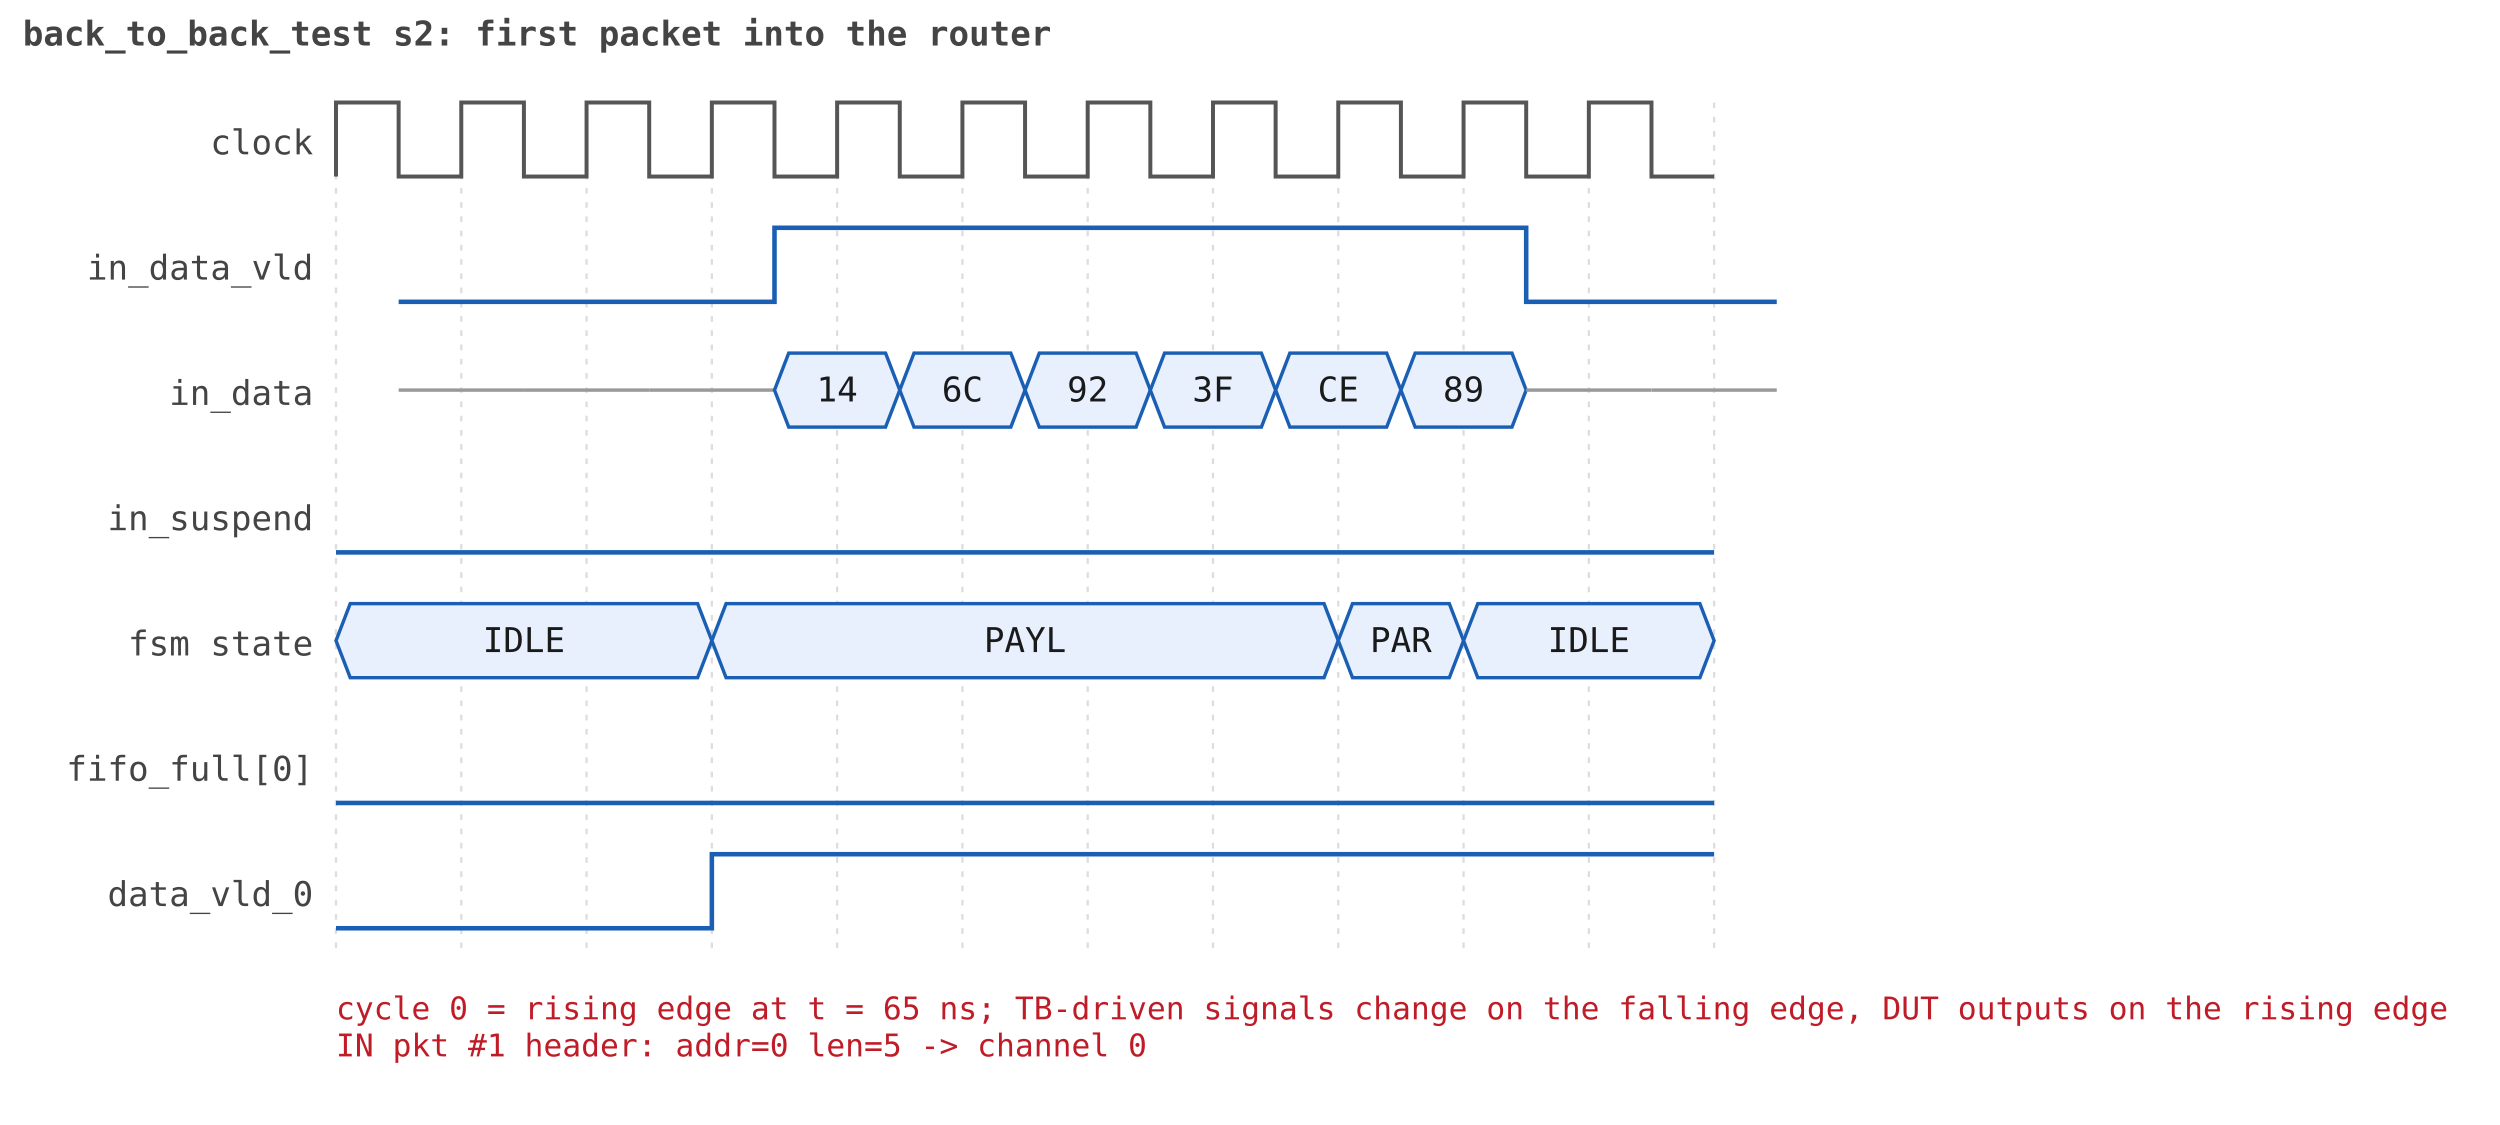
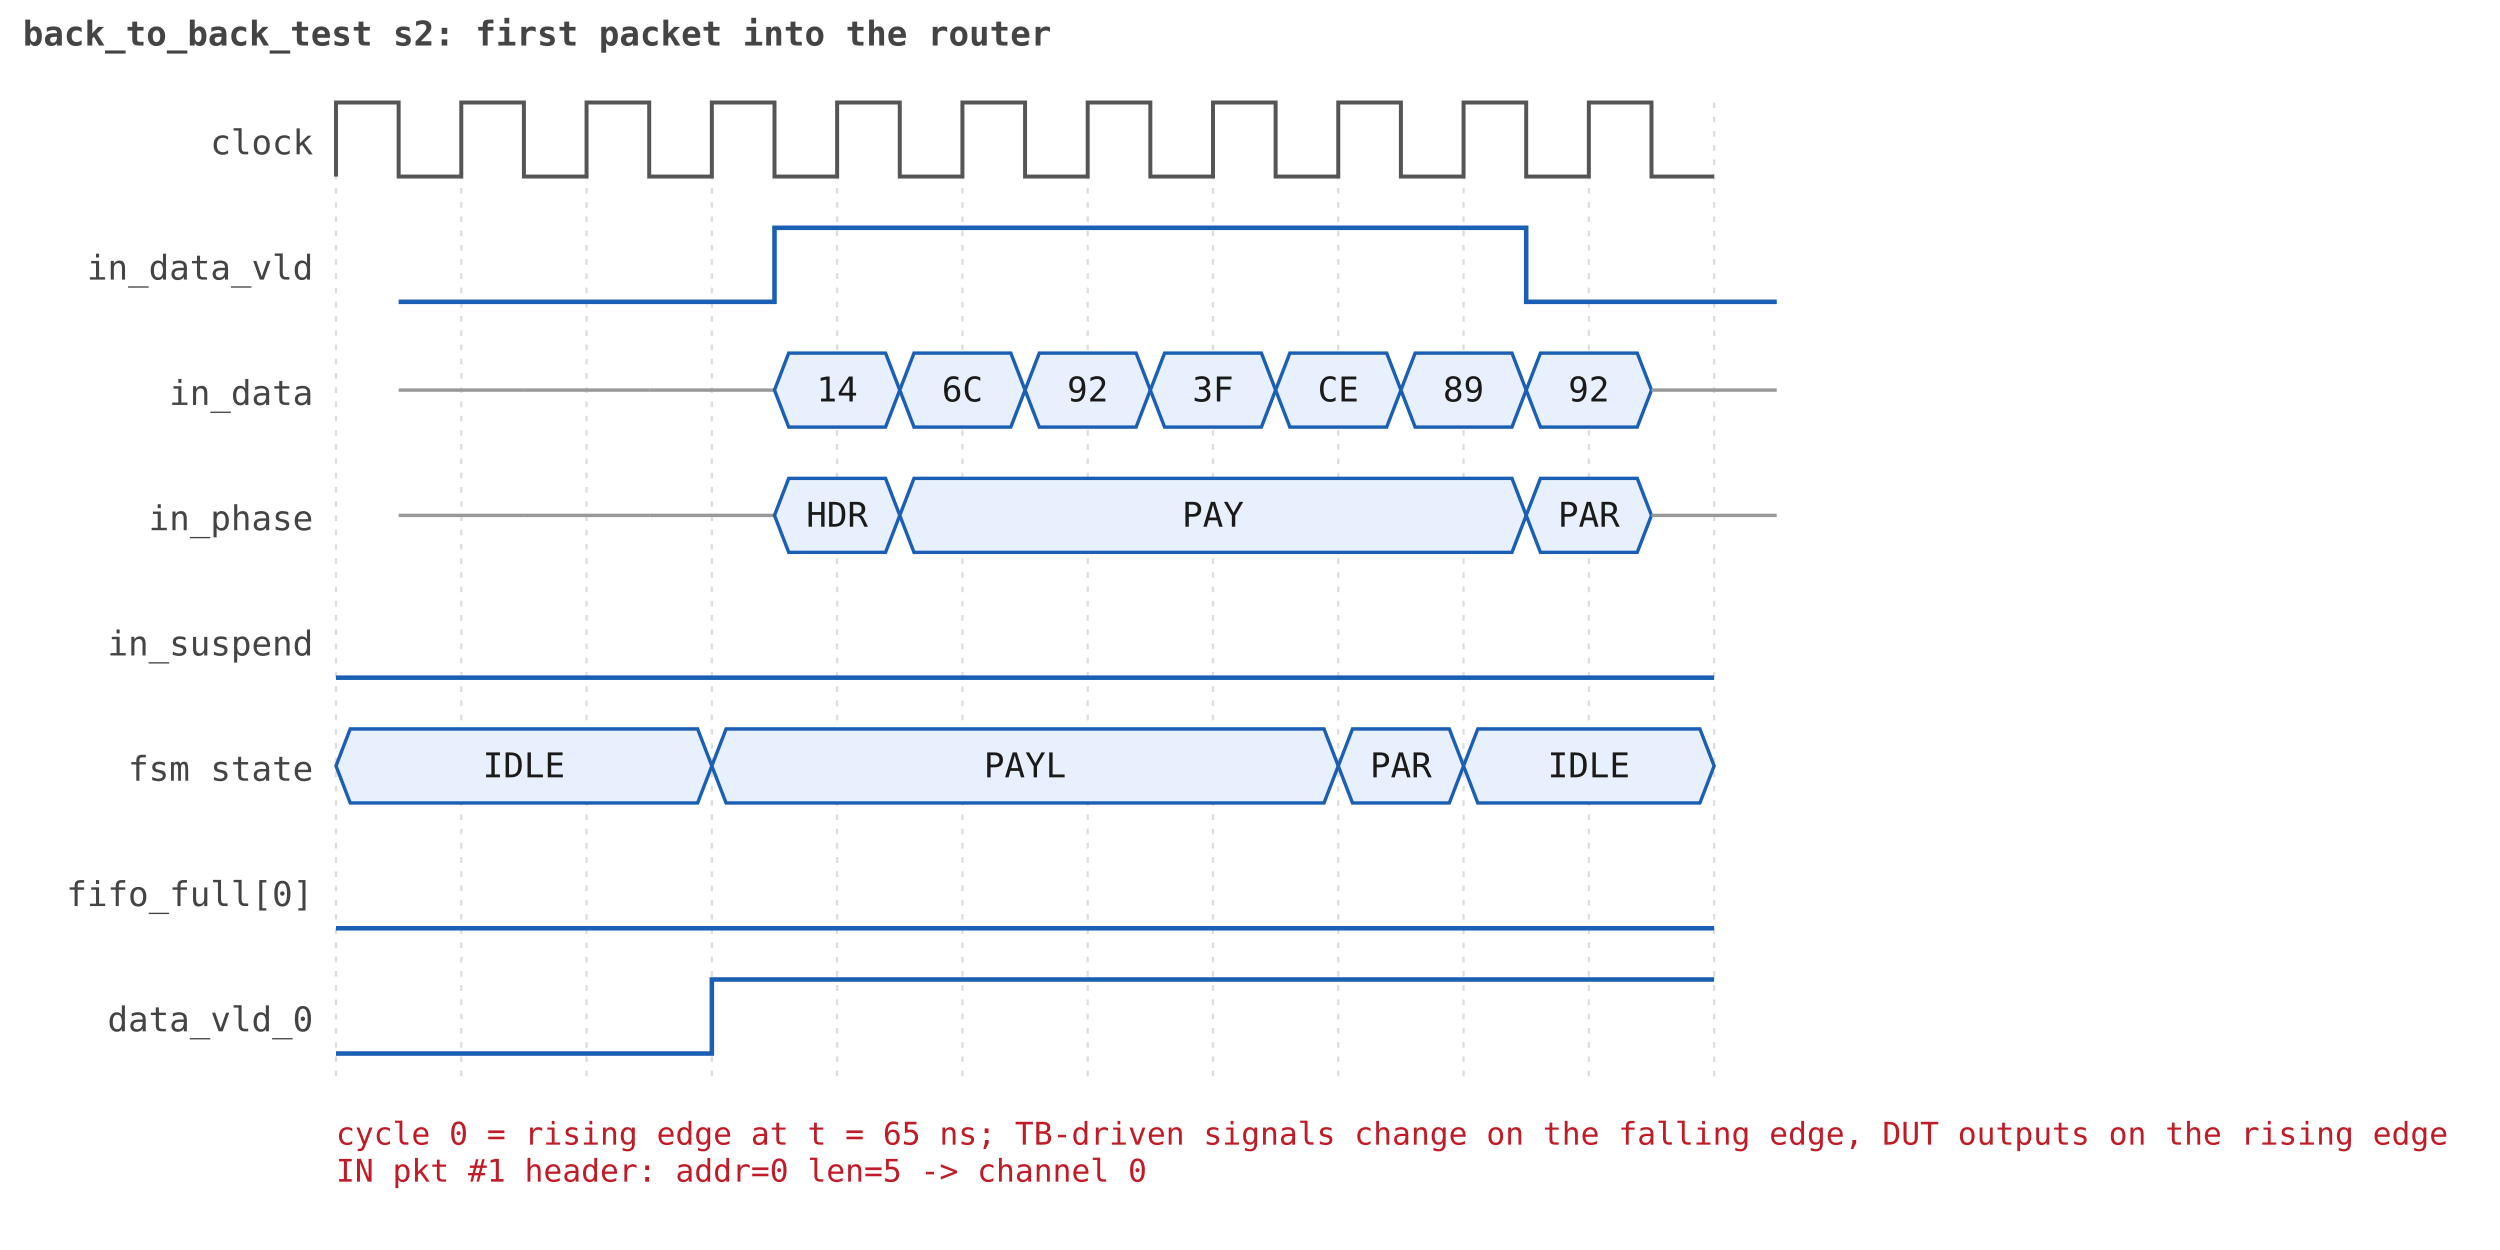
- <svg xmlns="http://www.w3.org/2000/svg" width="878" height="395" viewBox="0 0 878 395" font-family="monospace" font-size="12">
+ <svg xmlns="http://www.w3.org/2000/svg" width="878" height="439" viewBox="0 0 878 439" font-family="monospace" font-size="12">
  <style>.lbl{fill:#444}.sig{fill:none;stroke:#1a5fb4;stroke-width:1.6}.clk{fill:none;stroke:#555;stroke-width:1.4}.bus{fill:#e8f0fe;stroke:#1a5fb4;stroke-width:1.2}.idle{stroke:#999;stroke-width:1.2;stroke-dasharray:0}.z{stroke:#999;stroke-dasharray:3 3}.txt{fill:#1a1a1a;text-anchor:middle}.grid{stroke:#ddd;stroke-width:0.8;stroke-dasharray:2 3}.note{fill:#c01c28;font-size:11px}@media (prefers-color-scheme: dark){.lbl{fill:#ccc}.clk{stroke:#aaa}.txt{fill:#eee}.bus{fill:#1e2a44}.grid{stroke:#444}}</style>
  <text class="lbl" x="8" y="16" font-weight="bold">back_to_back_test s2: first packet into the router</text>
-   <line class="grid" x1="118" y1="36" x2="118" y2="334" />
-   <line class="grid" x1="162" y1="36" x2="162" y2="334" />
-   <line class="grid" x1="206" y1="36" x2="206" y2="334" />
-   <line class="grid" x1="250" y1="36" x2="250" y2="334" />
-   <line class="grid" x1="294" y1="36" x2="294" y2="334" />
-   <line class="grid" x1="338" y1="36" x2="338" y2="334" />
-   <line class="grid" x1="382" y1="36" x2="382" y2="334" />
-   <line class="grid" x1="426" y1="36" x2="426" y2="334" />
-   <line class="grid" x1="470" y1="36" x2="470" y2="334" />
-   <line class="grid" x1="514" y1="36" x2="514" y2="334" />
-   <line class="grid" x1="558" y1="36" x2="558" y2="334" />
-   <line class="grid" x1="602" y1="36" x2="602" y2="334" />
+   <line class="grid" x1="118" y1="36" x2="118" y2="378" />
+   <line class="grid" x1="162" y1="36" x2="162" y2="378" />
+   <line class="grid" x1="206" y1="36" x2="206" y2="378" />
+   <line class="grid" x1="250" y1="36" x2="250" y2="378" />
+   <line class="grid" x1="294" y1="36" x2="294" y2="378" />
+   <line class="grid" x1="338" y1="36" x2="338" y2="378" />
+   <line class="grid" x1="382" y1="36" x2="382" y2="378" />
+   <line class="grid" x1="426" y1="36" x2="426" y2="378" />
+   <line class="grid" x1="470" y1="36" x2="470" y2="378" />
+   <line class="grid" x1="514" y1="36" x2="514" y2="378" />
+   <line class="grid" x1="558" y1="36" x2="558" y2="378" />
+   <line class="grid" x1="602" y1="36" x2="602" y2="378" />
  <text class="lbl" x="110" y="54.2" text-anchor="end">clock</text>
  <path class="clk" d="M118,62 L118,36 L140.0,36 L140.0,62 L162,62 L162,62 L162,36 L184.0,36 L184.0,62 L206,62 L206,62 L206,36 L228.0,36 L228.0,62 L250,62 L250,62 L250,36 L272.0,36 L272.0,62 L294,62 L294,62 L294,36 L316.0,36 L316.0,62 L338,62 L338,62 L338,36 L360.0,36 L360.0,62 L382,62 L382,62 L382,36 L404.0,36 L404.0,62 L426,62 L426,62 L426,36 L448.0,36 L448.0,62 L470,62 L470,62 L470,36 L492.0,36 L492.0,62 L514,62 L514,62 L514,36 L536.0,36 L536.0,62 L558,62 L558,62 L558,36 L580.0,36 L580.0,62 L602,62" />
  <text class="lbl" x="110" y="98.2" text-anchor="end">in_data_vld</text>
  <path class="sig" d="M140.0,106 L184.0,106 L184.0,106 L228.0,106 L228.0,106 L272.0,106 L272.0,106 L272.0,80 L316.0,80 L316.0,80 L360.0,80 L360.0,80 L404.0,80 L404.0,80 L448.0,80 L448.0,80 L492.0,80 L492.0,80 L536.0,80 L536.0,80 L536.0,106 L580.0,106 L580.0,106 L624.0,106" />
  <text class="lbl" x="110" y="142.2" text-anchor="end">in_data</text>
  <line class="idle" x1="140.0" y1="137.0" x2="184.0" y2="137.0" />
  <line class="idle" x1="184.0" y1="137.0" x2="228.0" y2="137.0" />
  <line class="idle" x1="228.0" y1="137.0" x2="272.0" y2="137.0" />
  <path class="bus" d="M272.0,137.0 L277.0,124 L311.0,124 L316.0,137.0 L311.0,150 L277.0,150 Z" />
  <text class="txt" x="294.0" y="141.0">14</text>
  <path class="bus" d="M316.0,137.0 L321.0,124 L355.0,124 L360.0,137.0 L355.0,150 L321.0,150 Z" />
  <text class="txt" x="338.0" y="141.0">6C</text>
  <path class="bus" d="M360.0,137.0 L365.0,124 L399.0,124 L404.0,137.0 L399.0,150 L365.0,150 Z" />
  <text class="txt" x="382.0" y="141.0">92</text>
  <path class="bus" d="M404.0,137.0 L409.0,124 L443.0,124 L448.0,137.0 L443.0,150 L409.0,150 Z" />
  <text class="txt" x="426.0" y="141.0">3F</text>
  <path class="bus" d="M448.0,137.0 L453.0,124 L487.0,124 L492.0,137.0 L487.0,150 L453.0,150 Z" />
  <text class="txt" x="470.0" y="141.0">CE</text>
  <path class="bus" d="M492.0,137.0 L497.0,124 L531.0,124 L536.0,137.0 L531.0,150 L497.0,150 Z" />
  <text class="txt" x="514.0" y="141.0">89</text>
-   <line class="idle" x1="536.0" y1="137.0" x2="580.0" y2="137.0" />
+   <path class="bus" d="M536.0,137.0 L541.0,124 L575.0,124 L580.0,137.0 L575.0,150 L541.0,150 Z" />
+   <text class="txt" x="558.0" y="141.0">92</text>
  <line class="idle" x1="580.0" y1="137.0" x2="624.0" y2="137.0" />
-   <text class="lbl" x="110" y="186.2" text-anchor="end">in_suspend</text>
-   <path class="sig" d="M118,194 L162,194 L162,194 L206,194 L206,194 L250,194 L250,194 L294,194 L294,194 L338,194 L338,194 L382,194 L382,194 L426,194 L426,194 L470,194 L470,194 L514,194 L514,194 L558,194 L558,194 L602,194" />
-   <text class="lbl" x="110" y="230.2" text-anchor="end">fsm state</text>
-   <path class="bus" d="M118,225.0 L123,212 L245,212 L250,225.0 L245,238 L123,238 Z" />
-   <text class="txt" x="184.0" y="229.0">IDLE</text>
-   <path class="bus" d="M250,225.0 L255,212 L465,212 L470,225.0 L465,238 L255,238 Z" />
-   <text class="txt" x="360.0" y="229.0">PAYL</text>
-   <path class="bus" d="M470,225.0 L475,212 L509,212 L514,225.0 L509,238 L475,238 Z" />
-   <text class="txt" x="492.0" y="229.0">PAR</text>
-   <path class="bus" d="M514,225.0 L519,212 L597,212 L602,225.0 L597,238 L519,238 Z" />
-   <text class="txt" x="558.0" y="229.0">IDLE</text>
-   <text class="lbl" x="110" y="274.2" text-anchor="end">fifo_full[0]</text>
-   <path class="sig" d="M118,282 L162,282 L162,282 L206,282 L206,282 L250,282 L250,282 L294,282 L294,282 L338,282 L338,282 L382,282 L382,282 L426,282 L426,282 L470,282 L470,282 L514,282 L514,282 L558,282 L558,282 L602,282" />
-   <text class="lbl" x="110" y="318.2" text-anchor="end">data_vld_0</text>
-   <path class="sig" d="M118,326 L162,326 L162,326 L206,326 L206,326 L250,326 L250,326 L250,300 L294,300 L294,300 L338,300 L338,300 L382,300 L382,300 L426,300 L426,300 L470,300 L470,300 L514,300 L514,300 L558,300 L558,300 L602,300" />
-   <text class="note" x="118" y="358">cycle 0 = rising edge at t = 65 ns; TB-driven signals change on the falling edge, DUT outputs on the rising edge</text>
-   <text class="note" x="118" y="371">IN  pkt #1 header: addr=0 len=5 -&gt; channel 0</text>
+   <text class="lbl" x="110" y="186.2" text-anchor="end">in_phase</text>
+   <line class="idle" x1="140.0" y1="181.0" x2="184.0" y2="181.0" />
+   <line class="idle" x1="184.0" y1="181.0" x2="228.0" y2="181.0" />
+   <line class="idle" x1="228.0" y1="181.0" x2="272.0" y2="181.0" />
+   <path class="bus" d="M272.0,181.0 L277.0,168 L311.0,168 L316.0,181.0 L311.0,194 L277.0,194 Z" />
+   <text class="txt" x="294.0" y="185.0">HDR</text>
+   <path class="bus" d="M316.0,181.0 L321.0,168 L531.0,168 L536.0,181.0 L531.0,194 L321.0,194 Z" />
+   <text class="txt" x="426.0" y="185.0">PAY</text>
+   <path class="bus" d="M536.0,181.0 L541.0,168 L575.0,168 L580.0,181.0 L575.0,194 L541.0,194 Z" />
+   <text class="txt" x="558.0" y="185.0">PAR</text>
+   <line class="idle" x1="580.0" y1="181.0" x2="624.0" y2="181.0" />
+   <text class="lbl" x="110" y="230.2" text-anchor="end">in_suspend</text>
+   <path class="sig" d="M118,238 L162,238 L162,238 L206,238 L206,238 L250,238 L250,238 L294,238 L294,238 L338,238 L338,238 L382,238 L382,238 L426,238 L426,238 L470,238 L470,238 L514,238 L514,238 L558,238 L558,238 L602,238" />
+   <text class="lbl" x="110" y="274.2" text-anchor="end">fsm state</text>
+   <path class="bus" d="M118,269.0 L123,256 L245,256 L250,269.0 L245,282 L123,282 Z" />
+   <text class="txt" x="184.0" y="273.0">IDLE</text>
+   <path class="bus" d="M250,269.0 L255,256 L465,256 L470,269.0 L465,282 L255,282 Z" />
+   <text class="txt" x="360.0" y="273.0">PAYL</text>
+   <path class="bus" d="M470,269.0 L475,256 L509,256 L514,269.0 L509,282 L475,282 Z" />
+   <text class="txt" x="492.0" y="273.0">PAR</text>
+   <path class="bus" d="M514,269.0 L519,256 L597,256 L602,269.0 L597,282 L519,282 Z" />
+   <text class="txt" x="558.0" y="273.0">IDLE</text>
+   <text class="lbl" x="110" y="318.2" text-anchor="end">fifo_full[0]</text>
+   <path class="sig" d="M118,326 L162,326 L162,326 L206,326 L206,326 L250,326 L250,326 L294,326 L294,326 L338,326 L338,326 L382,326 L382,326 L426,326 L426,326 L470,326 L470,326 L514,326 L514,326 L558,326 L558,326 L602,326" />
+   <text class="lbl" x="110" y="362.2" text-anchor="end">data_vld_0</text>
+   <path class="sig" d="M118,370 L162,370 L162,370 L206,370 L206,370 L250,370 L250,370 L250,344 L294,344 L294,344 L338,344 L338,344 L382,344 L382,344 L426,344 L426,344 L470,344 L470,344 L514,344 L514,344 L558,344 L558,344 L602,344" />
+   <text class="note" x="118" y="402">cycle 0 = rising edge at t = 65 ns; TB-driven signals change on the falling edge, DUT outputs on the rising edge</text>
+   <text class="note" x="118" y="415">IN  pkt #1 header: addr=0 len=5 -&gt; channel 0</text>
</svg>
